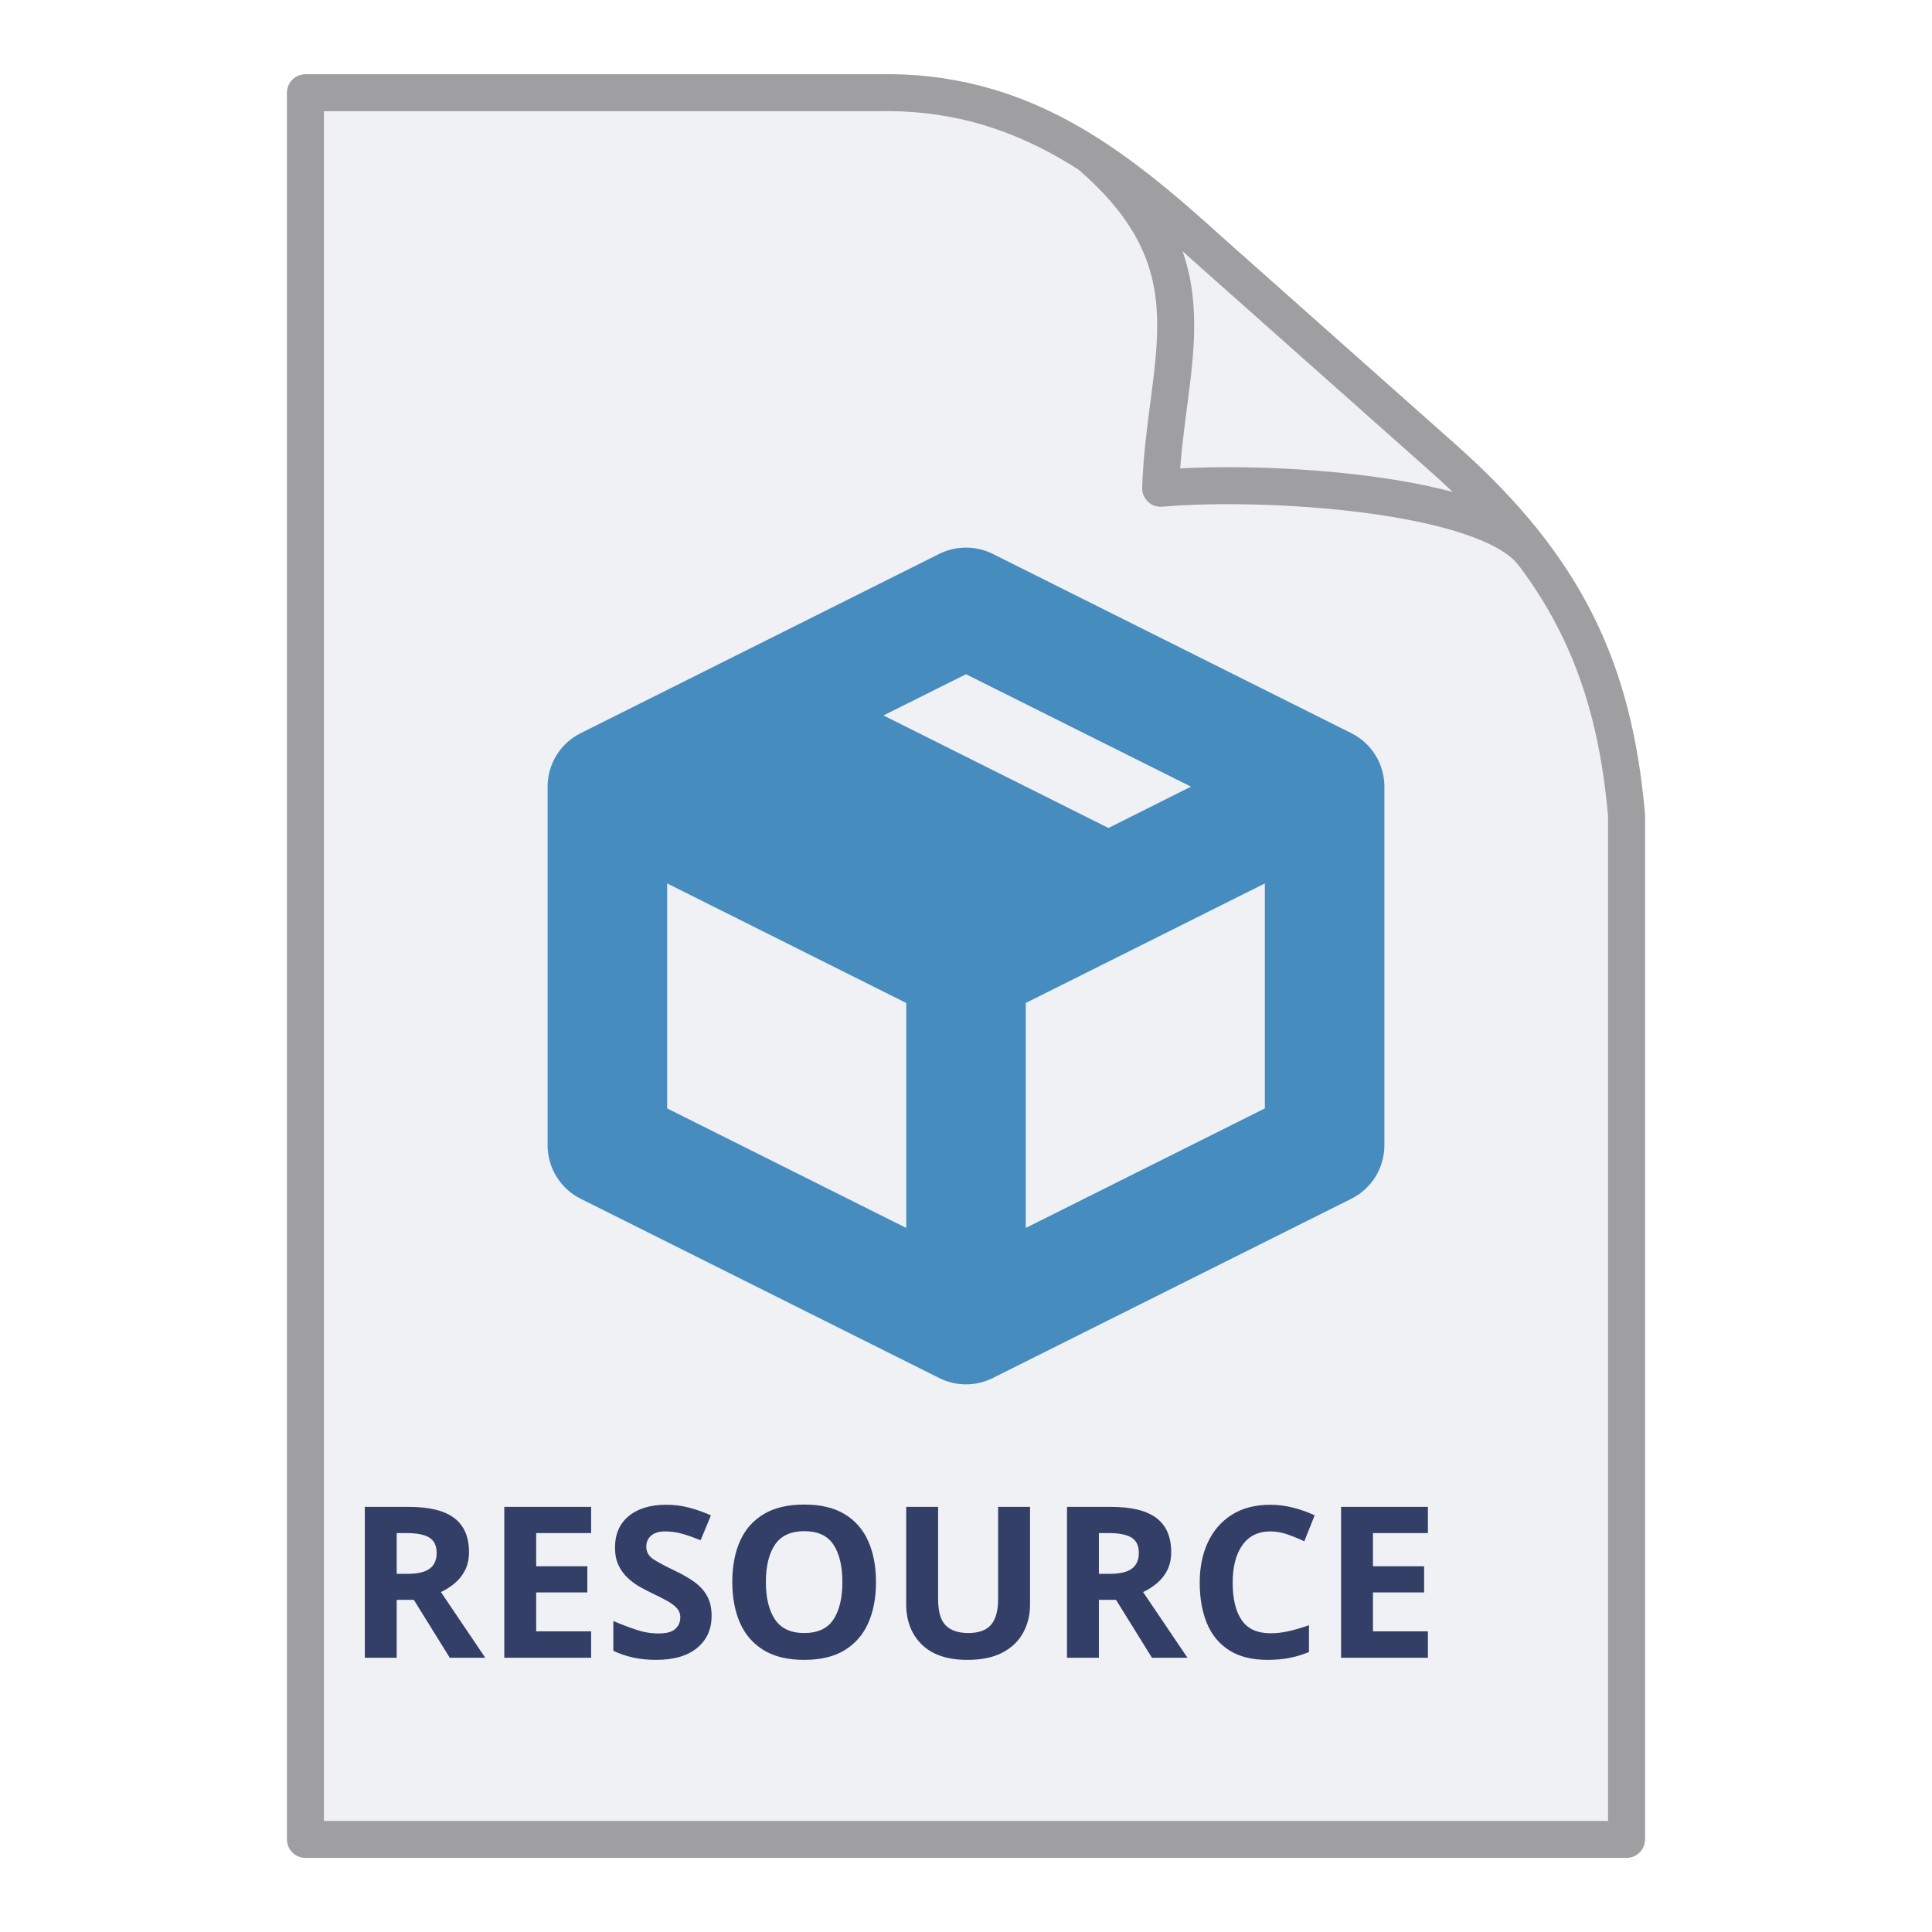
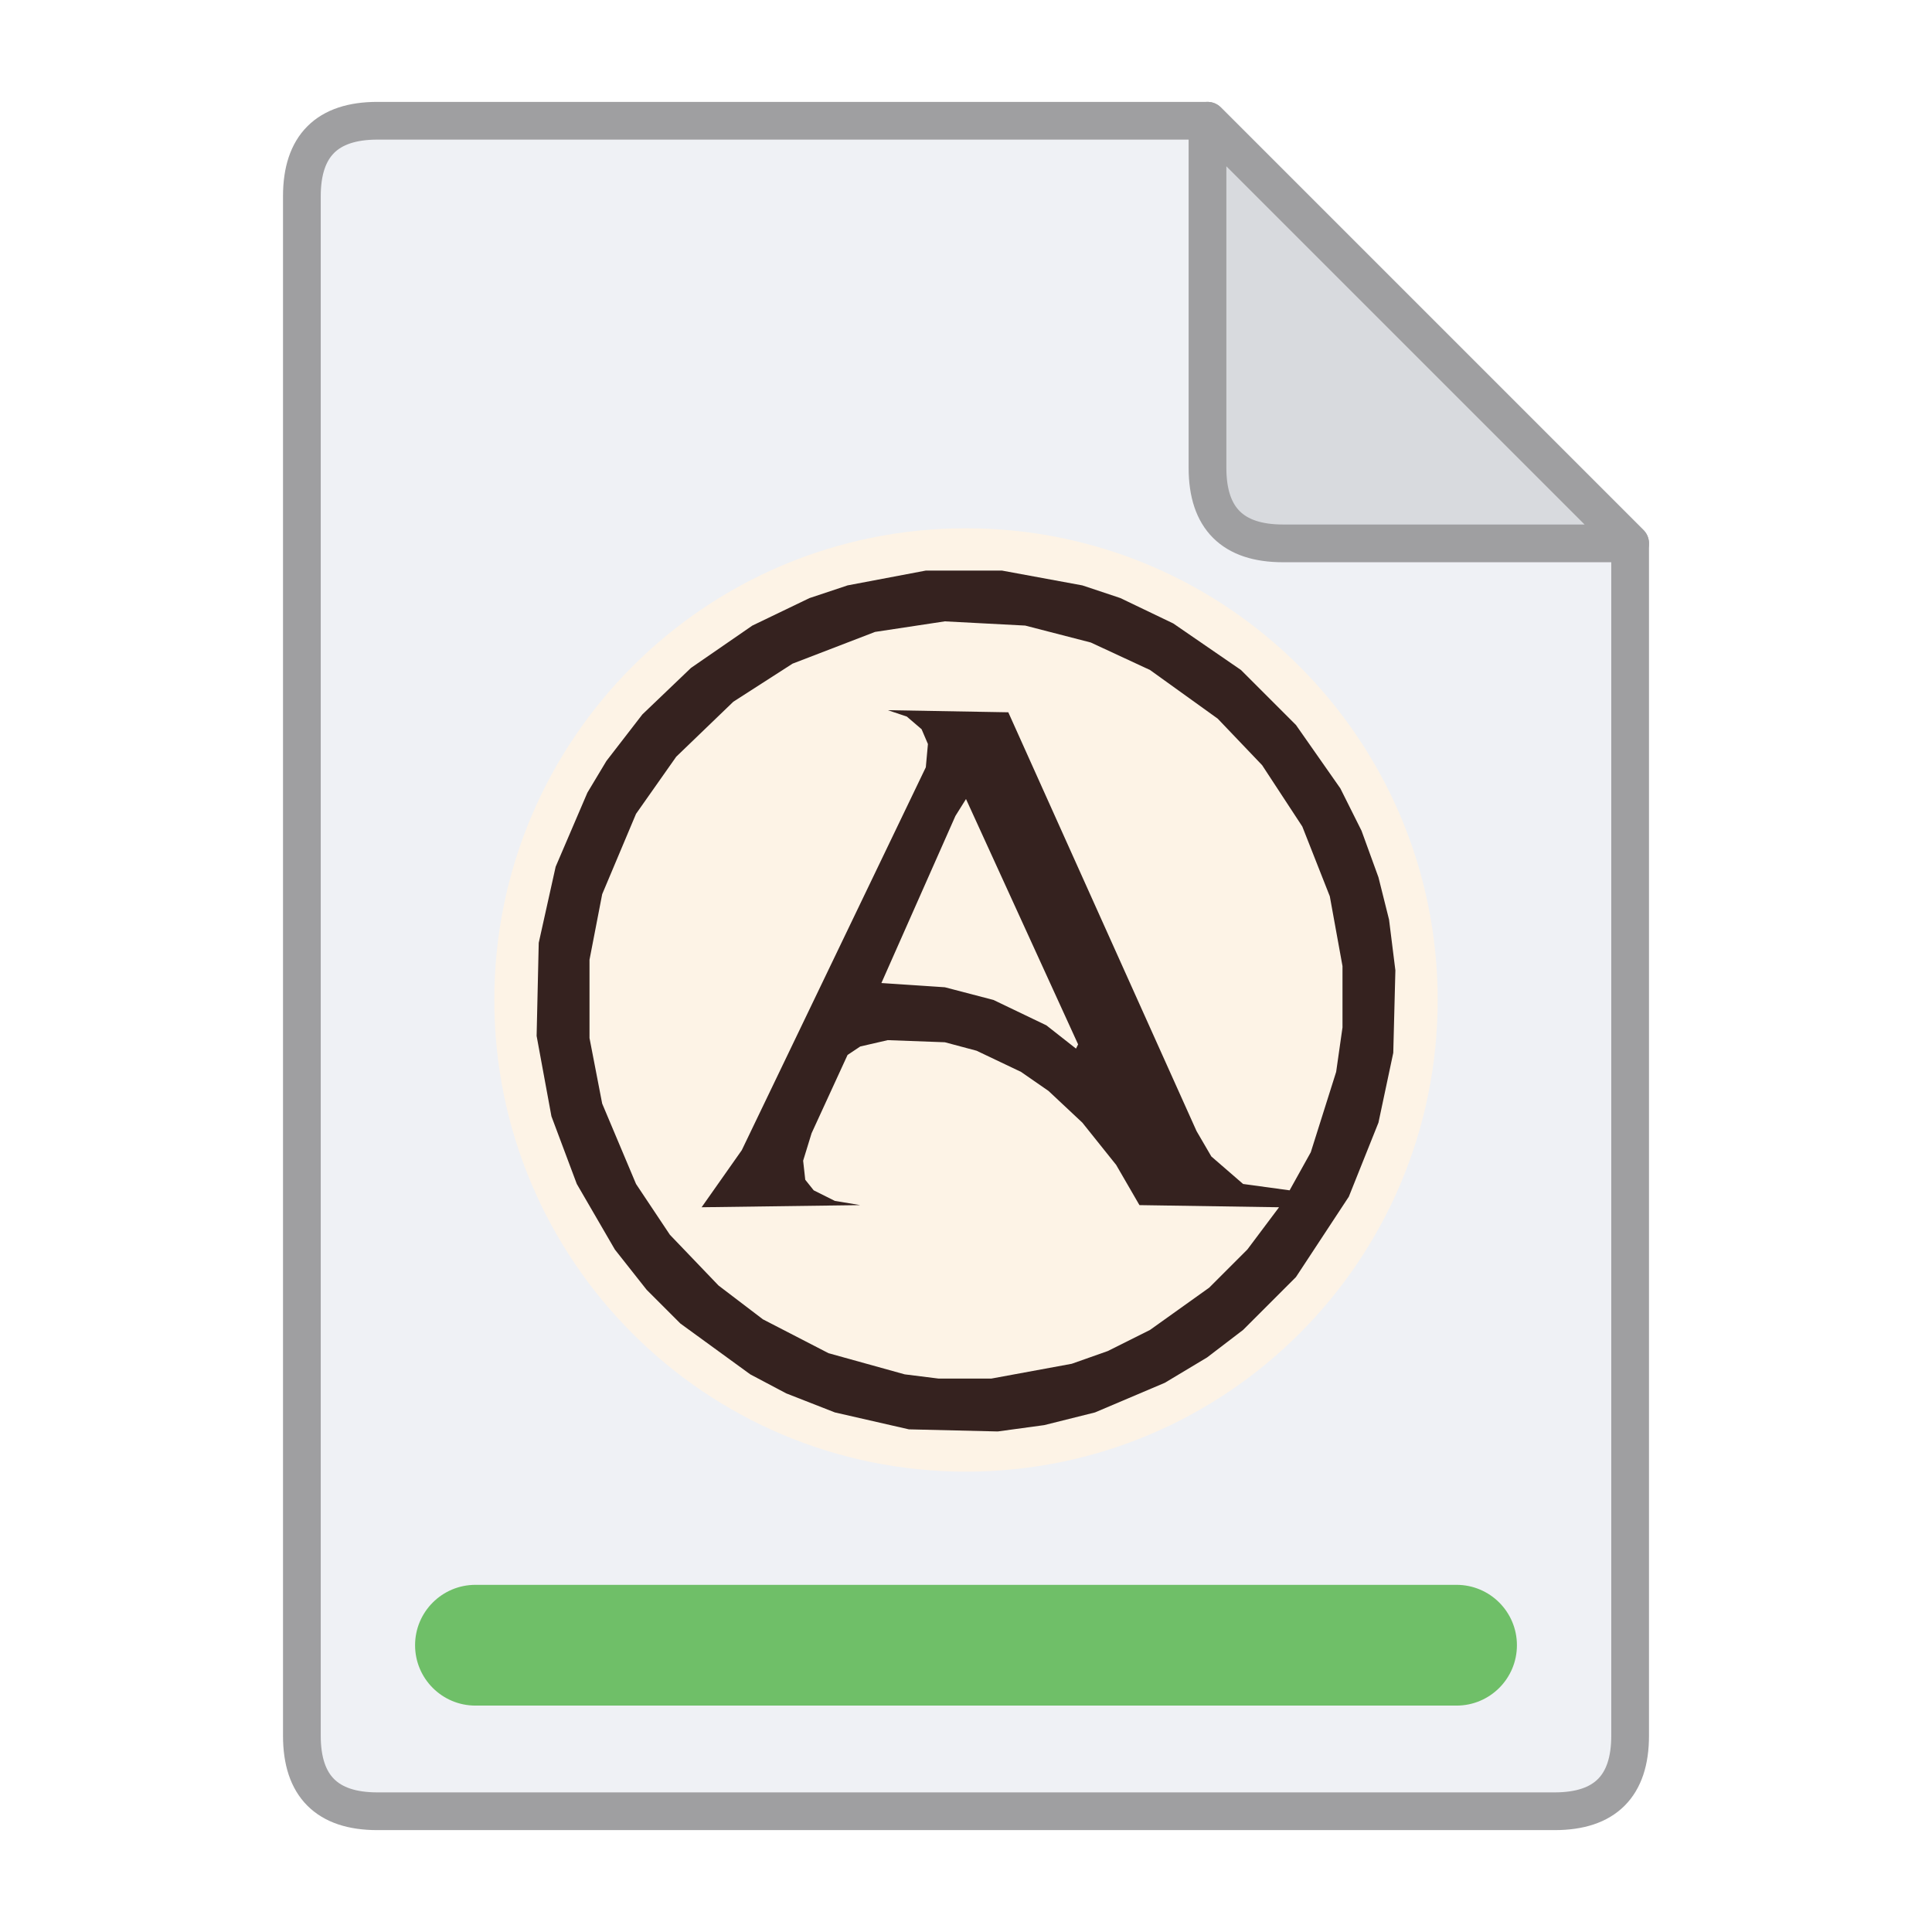
<svg xmlns="http://www.w3.org/2000/svg" width="1024" height="1024">
-   <path fill="#eff1f5" stroke="#9f9fa1" stroke-linecap="round" stroke-linejoin="round" stroke-width="19.603" d="m812.681 293.783c-23.575-32.543-141.93-39.865-197.505-34.983 2.17-68.048 31.457-117.656-37.966-177.026m-415.32-32.623h302.11c77.128-2.02 126.554 37.835 178.444 84.881l123.665 109.83c63.819 56.94 89.13 110.625 96 188.174v542.886h-700.219z" />
-   <text x="183.282" y="878.644" fill="#333f67" font-family="Montserrat" font-size="16" font-weight="800" letter-spacing="0" word-spacing="0">
-     <tspan x="183.282" y="878.644" font-size="112">RESOURCE</tspan>
-   </text>
-   <path fill="#478cbf" fill-rule="evenodd" d="m510.825 290.281a31.683 31.683 0 0 0 -12.994 3.28l-190.081 95.039a31.683 31.683 0 0 0 -17.51 28.339v190.08a31.683 31.683 0 0 0 17.51 28.338l190.08 95.04a31.683 31.683 0 0 0 28.338 0l190.08-95.04a31.683 31.683 0 0 0 17.51-28.338v-190.079a31.683 31.683 0 0 0 -17.51-28.34l-190.08-95.04a31.683 31.683 0 0 0 -15.345-3.279zm1.175 67.073 119.234 59.587-43.747 21.904-119.234-59.647 43.747-21.842zm-158.4 110.88 126.72 63.36v119.234l-126.72-63.36zm316.8 0v119.234l-126.72 63.36v-119.234z" />
+   <path fill="#eff1f5" stroke="#9f9fa1" stroke-width="20.00" stroke-linejoin="round" d="M200 64H640L864 288V920Q864 960 824 960H200Q160 960 160 920V104Q160 64 200 64Z" />
+   <path fill="#d8dade" stroke="#9f9fa1" stroke-width="20.00" stroke-linejoin="round" d="M640 64L864 288H680Q640 288 640 248Z" />
+   <circle cx="512" cy="530" r="250" fill="#FDF3E6" />
+   <path fill="#35221F" fill-rule="evenodd" d="M490.70 302.42 449.22 310.27 429.04 317.00 398.77 331.57 366.26 353.99 340.48 378.65 321.42 403.32 311.33 420.13 294.51 459.37 285.54 499.73 284.42 549.06 292.27 591.66 305.72 627.53 325.90 662.29 342.72 683.59 360.65 701.52 397.65 728.43 416.71 738.52 442.49 748.61 481.73 757.58 528.82 758.70 553.48 755.34 580.39 748.61 617.38 732.91 639.80 719.46 658.86 704.89 686.89 676.86 714.91 634.26 730.61 595.02 738.46 558.03 739.58 514.30 736.22 487.40 730.61 464.98 721.64 440.31 710.43 417.89 686.89 384.26 657.74 355.11 621.87 330.45 593.84 317.00 573.66 310.27 531.06 302.42ZM512.00 423.50 571.42 553.54 570.30 555.78 554.60 543.45 526.57 530.00 500.79 523.27 467.16 521.03 506.39 432.47ZM500.79 329.33 543.39 331.57 578.14 340.54 609.53 355.11 645.41 380.90 668.95 405.56 690.25 438.07 704.83 475.07 711.55 512.06 711.55 544.57 708.19 568.12 694.74 610.72 683.52 630.90 658.86 627.53 642.04 612.96 634.20 599.51 534.42 377.53 470.52 376.41 480.61 379.78 488.46 386.50 491.82 394.35 490.70 406.68 393.17 609.60 371.87 639.87 455.95 638.74 442.49 636.50 431.28 630.90 426.80 625.29 425.68 615.20 430.16 600.63 449.22 559.15 455.95 554.66 470.52 551.30 500.79 552.42 517.61 556.91 541.15 568.12 555.72 578.21 573.66 595.02 591.60 617.44 603.93 638.74 677.92 639.87 661.10 662.29 640.92 682.47 609.53 704.89 587.11 716.10 568.05 722.83 525.45 730.67 497.43 730.67 479.49 728.43 439.13 717.22 404.38 699.28 380.83 681.35 355.05 654.44 337.11 627.53 319.17 584.93 312.45 550.18 312.45 508.70 319.17 473.95 337.11 431.35 358.41 401.08 388.68 371.93 420.07 351.75 463.79 334.93Z" />
+   <rect x="220" y="840" width="584" height="64" rx="32" fill="#6fbf68" />
</svg>
